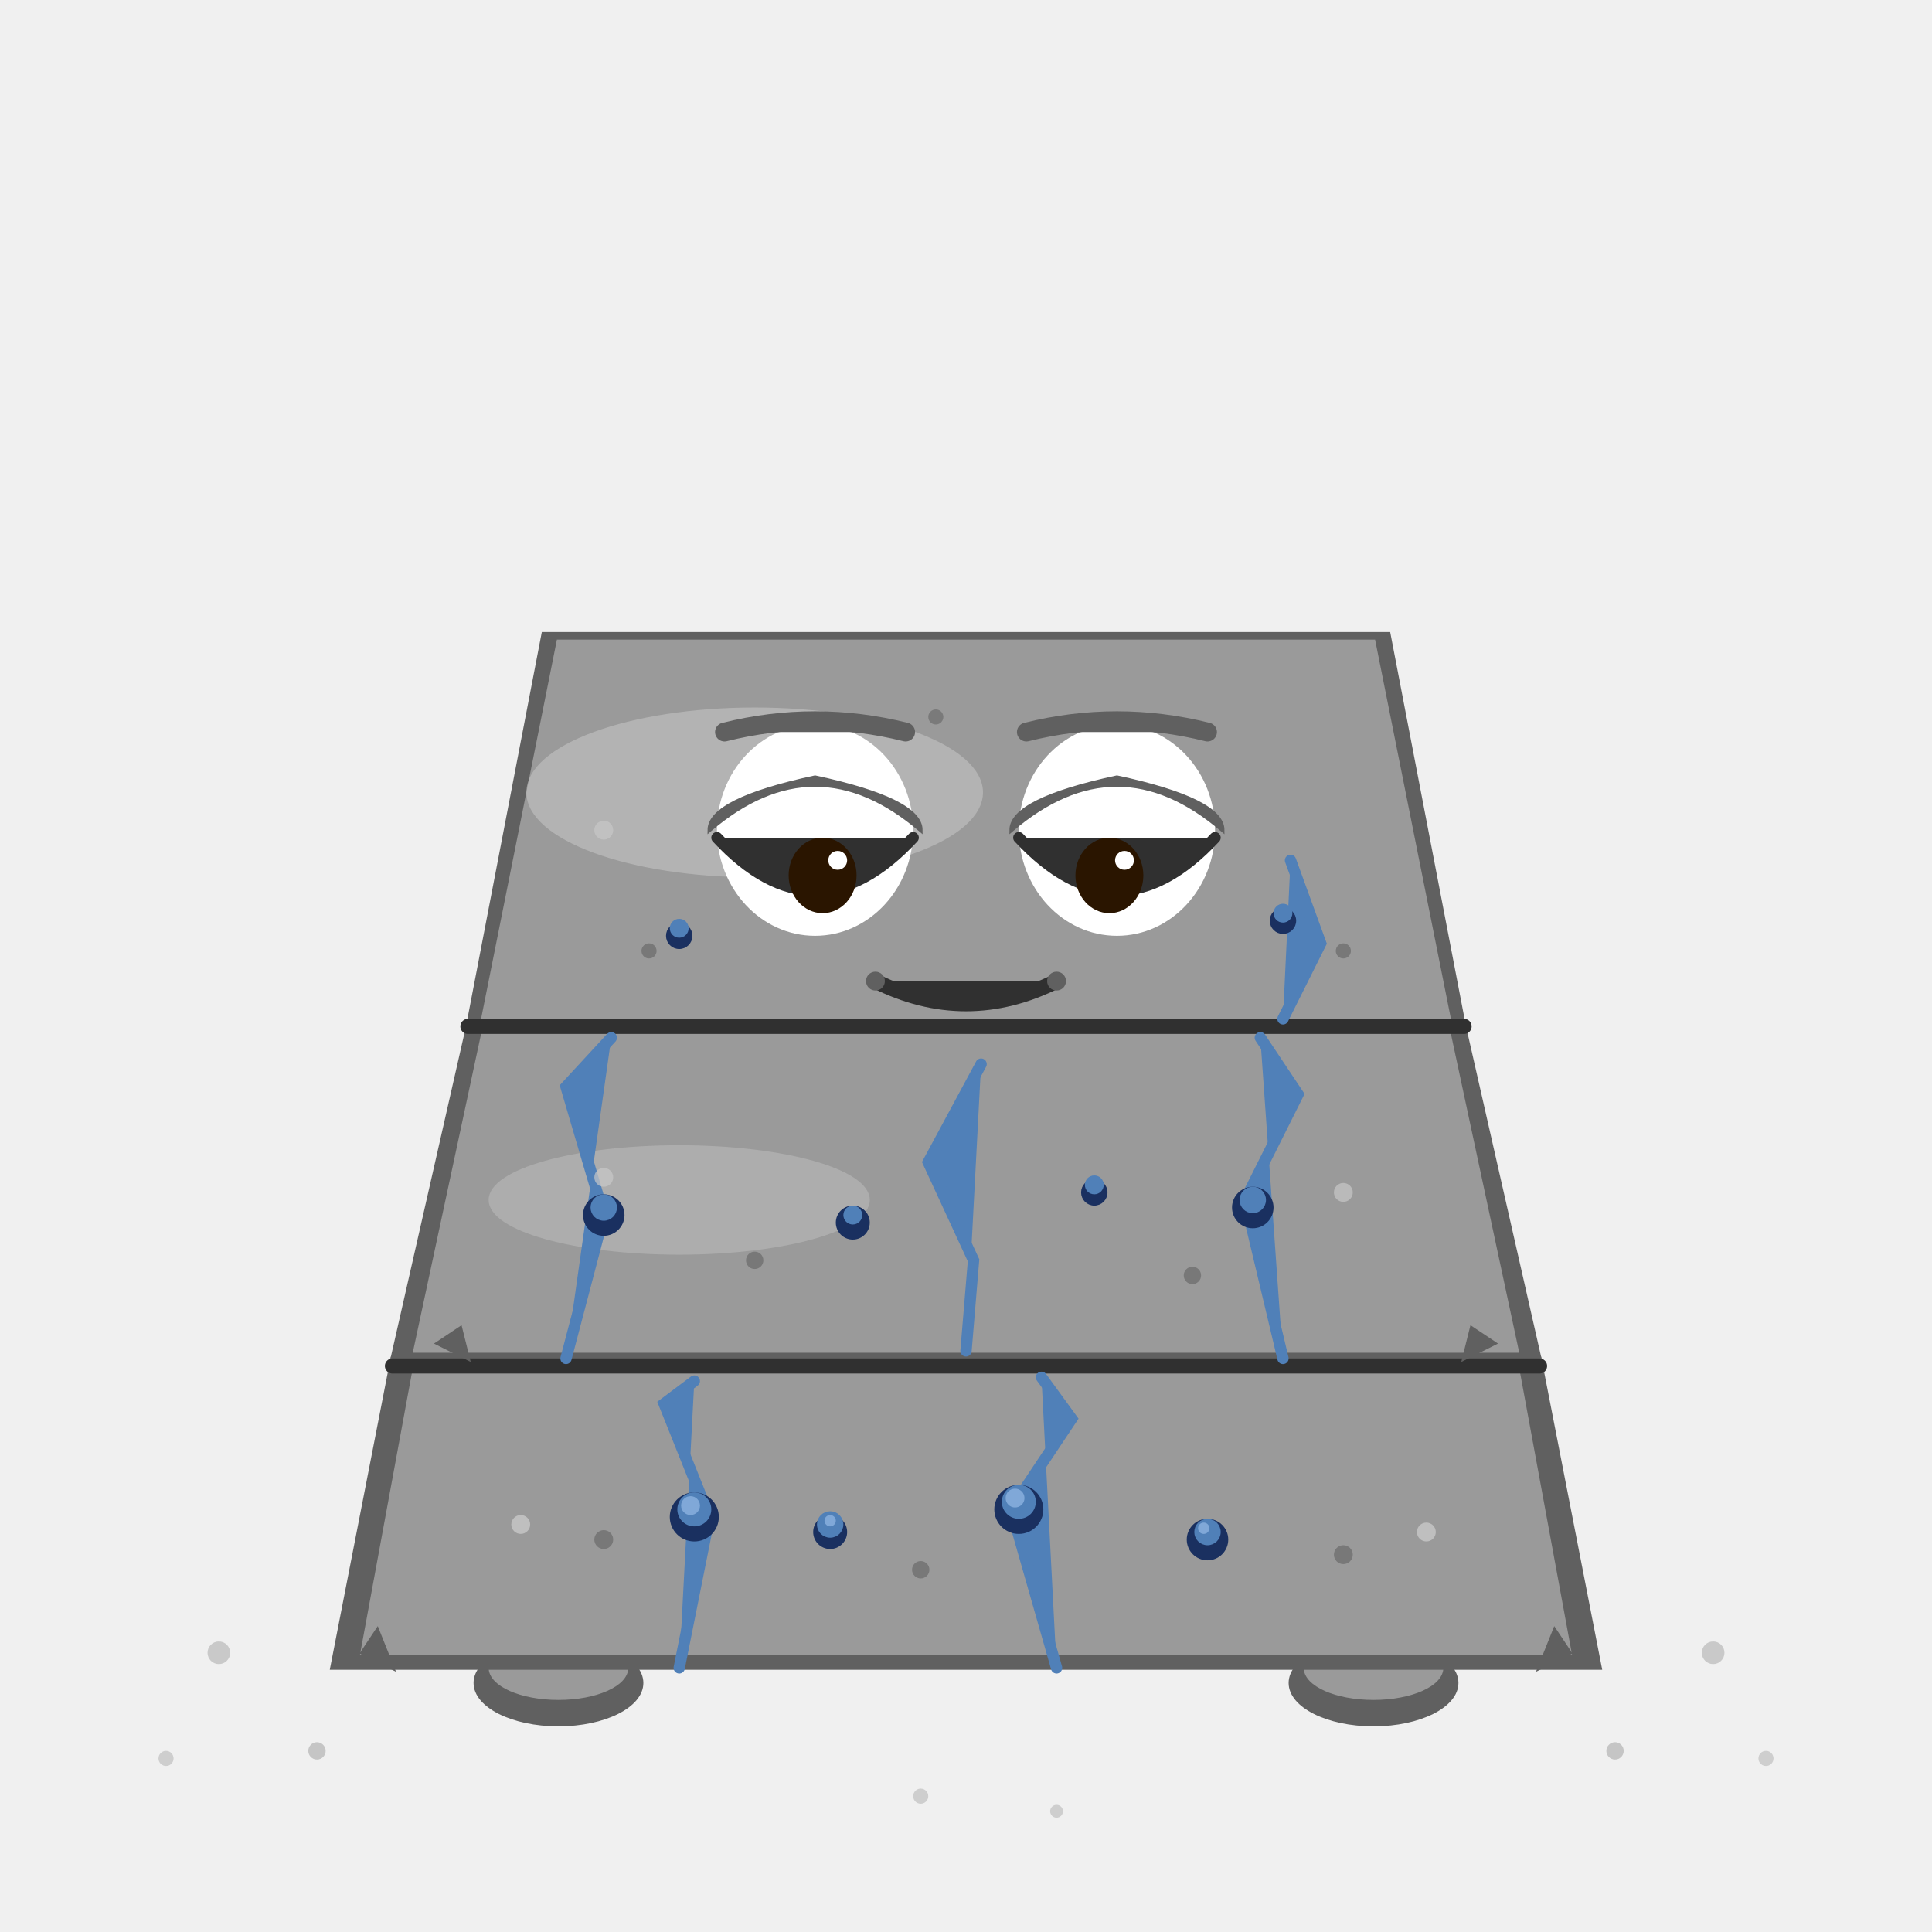
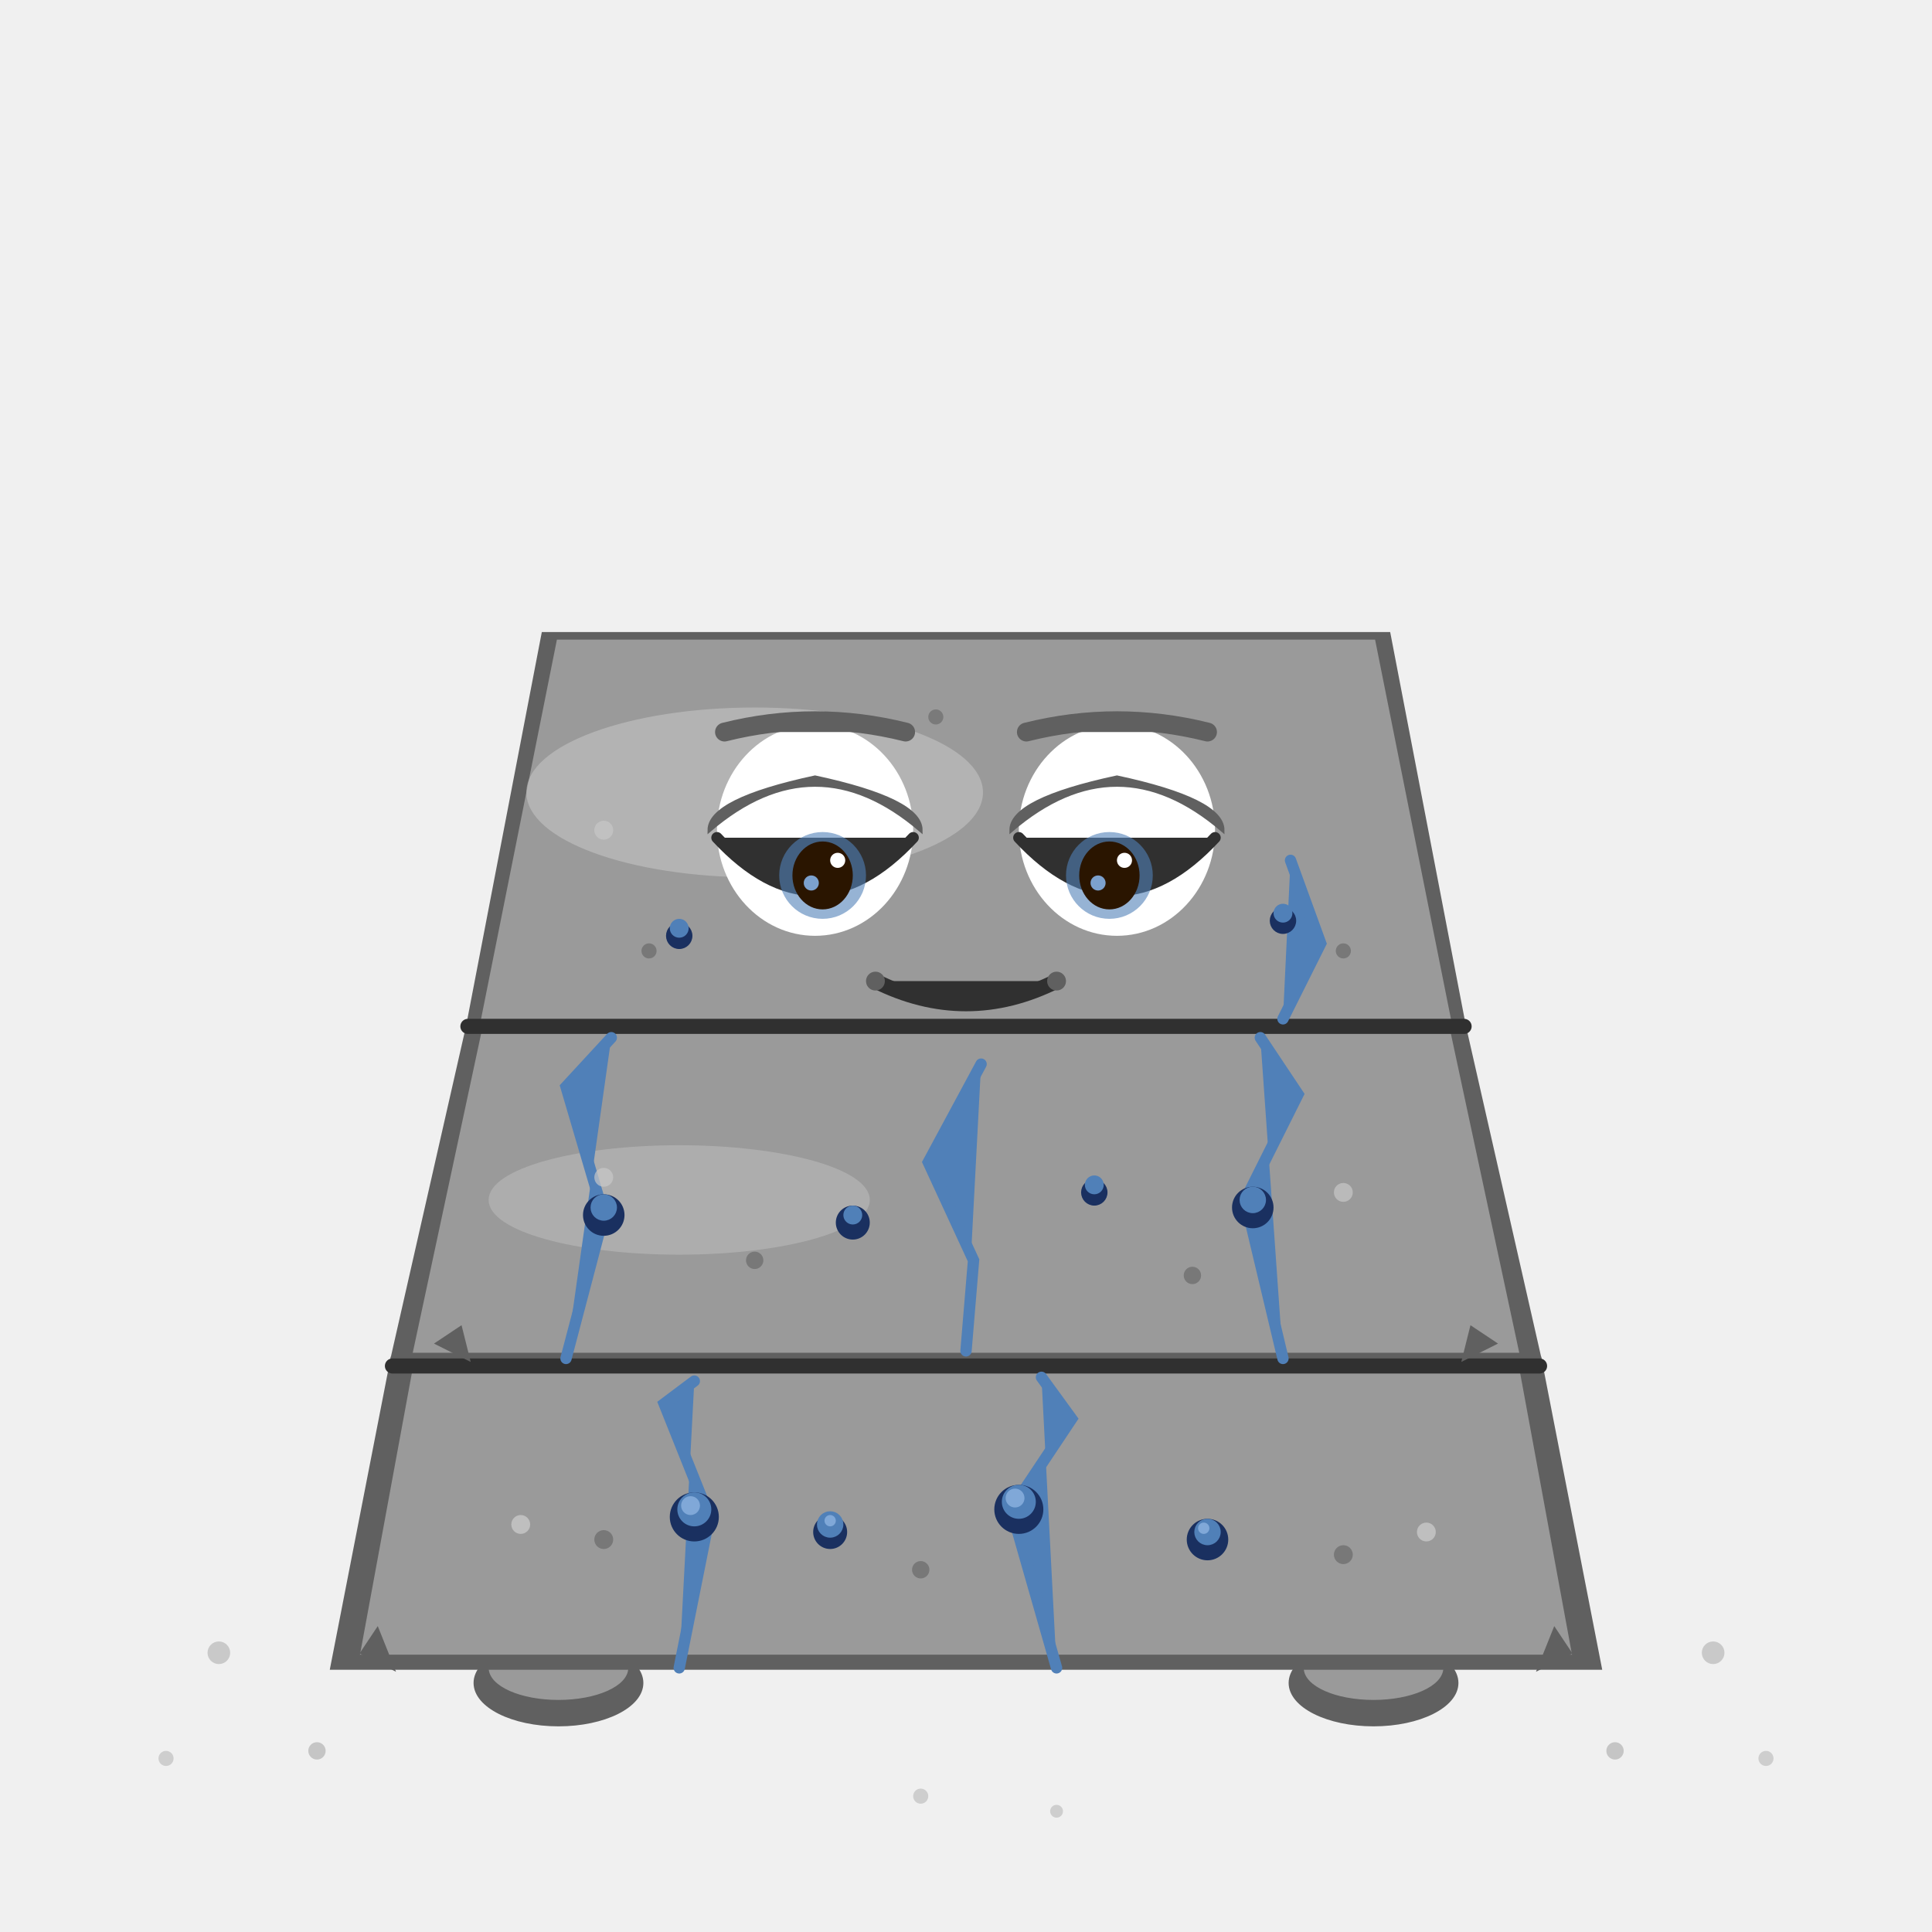
<svg xmlns="http://www.w3.org/2000/svg" viewBox="0 0 512 512" width="512" height="512">
  <style>
    .body-base       { fill: #9a9a9a; }
    .body-base       { stroke: #9a9a9a; }
    .body-shadow     { fill: #606060; }
    .body-shadow     { stroke: #606060; }
    .body-highlight  { fill: #c8c8c8; }
    .body-highlight  { stroke: #c8c8c8; }
    .body-stroke     { fill: #303030; }
    .body-stroke     { stroke: #303030; }
    .accent-base     { fill: #5080b8; }
    .accent-base     { stroke: #5080b8; }
    .accent-shadow   { fill: #1a3060; }
    .accent-shadow   { stroke: #1a3060; }
    .accent-highlight{ fill: #80a8d8; }
    .accent-highlight{ stroke: #80a8d8; }
    /* Constants */
    .eye-white       { fill: #ffffff; }
    .eye-pupil       { fill: #2a1500; }
    .eye-highlight   { fill: #ffffff; }
    .mouth-interior  { fill: #4a1010; }
    .tongue          { fill: #ff8090; }
  </style>
  <ellipse cx="148" cy="446" rx="22" ry="11" class="body-shadow" />
  <ellipse cx="364" cy="446" rx="22" ry="11" class="body-shadow" />
  <ellipse cx="148" cy="442" rx="18" ry="8" class="body-base" />
  <ellipse cx="364" cy="442" rx="18" ry="8" class="body-base" />
  <path d="M88,442 L424,442 L408,360 L104,360 Z" class="body-shadow" />
  <path d="M96,438 L416,438 L402,362 L110,362 Z" class="body-base" />
  <path d="M104,360 L408,360 L388,272 L124,272 Z" class="body-shadow" />
  <path d="M110,358 L402,358 L384,274 L128,274 Z" class="body-base" />
  <ellipse cx="180" cy="318" rx="50" ry="14" class="body-highlight" opacity="0.42" />
  <path d="M124,272 L388,272 L368,168 L144,168 Z" class="body-shadow" />
  <path d="M128,270 L384,270 L364,170 L148,170 Z" class="body-base" />
  <ellipse cx="200" cy="210" rx="60" ry="22" class="body-highlight" opacity="0.55" />
  <path d="M104,362 L408,362" class="body-stroke" fill="none" stroke-width="4" stroke-linecap="round" />
  <path d="M124,272 L388,272" class="body-stroke" fill="none" stroke-width="4" stroke-linecap="round" />
  <path d="M180,442 L188,402 L176,372 L184,366" class="accent-base" fill="none" stroke-width="3" stroke-linecap="round" />
  <path d="M280,442 L268,400 L284,376 L276,365" class="accent-base" fill="none" stroke-width="3" stroke-linecap="round" />
  <path d="M150,360 L160,322 L150,288 L162,275" class="accent-base" fill="none" stroke-width="3" stroke-linecap="round" />
  <path d="M340,360 L330,318 L344,290 L334,275" class="accent-base" fill="none" stroke-width="3" stroke-linecap="round" />
  <path d="M256,358 L258,334 L246,308 L260,282" class="accent-base" fill="none" stroke-width="3" stroke-linecap="round" />
  <path d="M340,270 L350,250 L342,228" class="accent-base" fill="none" stroke-width="3" stroke-linecap="round" />
  <circle cx="184" cy="402" r="6" class="accent-shadow" />
  <circle cx="184" cy="400" r="4" class="accent-base" />
  <circle cx="183" cy="399" r="2" class="accent-highlight" />
  <circle cx="270" cy="400" r="6" class="accent-shadow" />
  <circle cx="270" cy="398" r="4" class="accent-base" />
  <circle cx="269" cy="397" r="2" class="accent-highlight" />
  <circle cx="160" cy="322" r="5" class="accent-shadow" />
  <circle cx="160" cy="320" r="3" class="accent-base" />
  <circle cx="332" cy="320" r="5" class="accent-shadow" />
  <circle cx="332" cy="318" r="3" class="accent-base" />
  <ellipse cx="216" cy="220" rx="26" ry="28" class="eye-white" stroke="none" />
  <ellipse cx="296" cy="220" rx="26" ry="28" class="eye-white" stroke="none" />
  <path d="M188,220 Q216,196 244,220 Q244,212 216,206 Q188,212 188,220 Z" class="body-shadow" stroke="none" />
  <path d="M268,220 Q296,196 324,220 Q324,212 296,206 Q268,212 268,220 Z" class="body-shadow" stroke="none" />
  <path d="M190,222 Q216,250 242,222" class="body-stroke" fill="none" stroke-width="3" stroke-linecap="round" />
  <path d="M270,222 Q296,250 322,222" class="body-stroke" fill="none" stroke-width="3" stroke-linecap="round" />
-   <ellipse cx="218" cy="232" rx="9" ry="10" class="eye-pupil" stroke="none" />
-   <ellipse cx="294" cy="232" rx="9" ry="10" class="eye-pupil" stroke="none" />
-   <circle cx="222" cy="228" r="2.5" class="eye-highlight" stroke="none" />
-   <circle cx="298" cy="228" r="2.5" class="eye-highlight" stroke="none" />
+   <circle cx="218" cy="232" r="11" class="accent-base" stroke="none" opacity="0.6" />
+   <circle cx="294" cy="232" r="11" class="accent-base" stroke="none" opacity="0.6" />
+   <ellipse cx="218" cy="232" rx="8" ry="9" class="eye-pupil" stroke="none" />
+   <ellipse cx="294" cy="232" rx="8" ry="9" class="eye-pupil" stroke="none" />
+   <circle cx="222" cy="228" r="2" class="eye-highlight" stroke="none" />
+   <circle cx="298" cy="228" r="2" class="eye-highlight" stroke="none" />
+   <circle cx="215" cy="234" r="1.5" class="accent-highlight" stroke="none" opacity="0.95" />
+   <circle cx="291" cy="234" r="1.5" class="accent-highlight" stroke="none" opacity="0.95" />
  <path d="M232,260 Q256,272 280,260" class="body-stroke" fill="none" stroke-width="4" stroke-linecap="round" />
  <circle cx="232" cy="260" r="2" class="body-shadow" stroke="none" />
  <circle cx="280" cy="260" r="2" class="body-shadow" stroke="none" />
  <path d="M192,194 Q216,188 240,194" class="body-shadow" fill="none" stroke-width="5" stroke-linecap="round" />
  <path d="M272,194 Q296,188 320,194" class="body-shadow" fill="none" stroke-width="5" stroke-linecap="round" />
  <circle cx="220" cy="406" r="4" class="accent-shadow" stroke="none" />
  <circle cx="220" cy="404" r="3" class="accent-base" stroke="none" />
  <circle cx="220" cy="403" r="1" class="accent-highlight" stroke="none" />
  <circle cx="320" cy="408" r="5" class="accent-shadow" stroke="none" />
  <circle cx="320" cy="406" r="3" class="accent-base" stroke="none" />
  <circle cx="319" cy="405" r="1" class="accent-highlight" stroke="none" />
  <circle cx="226" cy="324" r="4" class="accent-shadow" stroke="none" />
  <circle cx="226" cy="322" r="2" class="accent-base" stroke="none" />
  <circle cx="290" cy="316" r="3" class="accent-shadow" stroke="none" />
  <circle cx="290" cy="314" r="2" class="accent-base" stroke="none" />
  <circle cx="180" cy="248" r="3" class="accent-shadow" stroke="none" />
  <circle cx="180" cy="246" r="2" class="accent-base" stroke="none" />
  <circle cx="340" cy="244" r="3" class="accent-shadow" stroke="none" />
  <circle cx="340" cy="242" r="2" class="accent-base" stroke="none" />
  <path d="M104,442 L96,438 L100,432 Z" class="body-shadow" stroke="none" />
  <path d="M408,442 L416,438 L412,432 Z" class="body-shadow" stroke="none" />
  <path d="M124,360 L116,356 L122,352 Z" class="body-shadow" stroke="none" />
  <path d="M388,360 L396,356 L390,352 Z" class="body-shadow" stroke="none" />
  <circle cx="160" cy="408" r="2" class="body-shadow" opacity="0.6" stroke="none" />
  <circle cx="244" cy="416" r="1.8" class="body-shadow" opacity="0.6" stroke="none" />
  <circle cx="356" cy="412" r="2" class="body-shadow" opacity="0.6" stroke="none" />
  <circle cx="200" cy="334" r="1.8" class="body-shadow" opacity="0.6" stroke="none" />
  <circle cx="316" cy="338" r="1.8" class="body-shadow" opacity="0.6" stroke="none" />
  <circle cx="172" cy="252" r="1.5" class="body-shadow" opacity="0.6" stroke="none" />
  <circle cx="356" cy="252" r="1.5" class="body-shadow" opacity="0.6" stroke="none" />
  <circle cx="248" cy="190" r="1.5" class="body-shadow" opacity="0.55" stroke="none" />
  <circle cx="138" cy="404" r="2" class="body-highlight" opacity="0.8" stroke="none" />
  <circle cx="378" cy="406" r="2" class="body-highlight" opacity="0.8" stroke="none" />
  <circle cx="160" cy="312" r="2" class="body-highlight" opacity="0.7" stroke="none" />
  <circle cx="356" cy="316" r="2" class="body-highlight" opacity="0.7" stroke="none" />
  <circle cx="160" cy="220" r="2" class="body-highlight" opacity="0.7" stroke="none" />
  <circle cx="58" cy="438" r="2.5" class="body-base" opacity="0.45" stroke="none" />
  <circle cx="84" cy="464" r="1.8" class="body-base" opacity="0.5" stroke="none" />
  <circle cx="44" cy="466" r="1.5" class="body-base" opacity="0.4" stroke="none" />
  <circle cx="454" cy="438" r="2.5" class="body-base" opacity="0.45" stroke="none" />
  <circle cx="428" cy="464" r="1.8" class="body-base" opacity="0.5" stroke="none" />
  <circle cx="468" cy="466" r="1.5" class="body-base" opacity="0.4" stroke="none" />
  <circle cx="244" cy="476" r="1.5" class="body-base" opacity="0.4" stroke="none" />
  <circle cx="280" cy="480" r="1.2" class="body-base" opacity="0.4" stroke="none" />
</svg>
